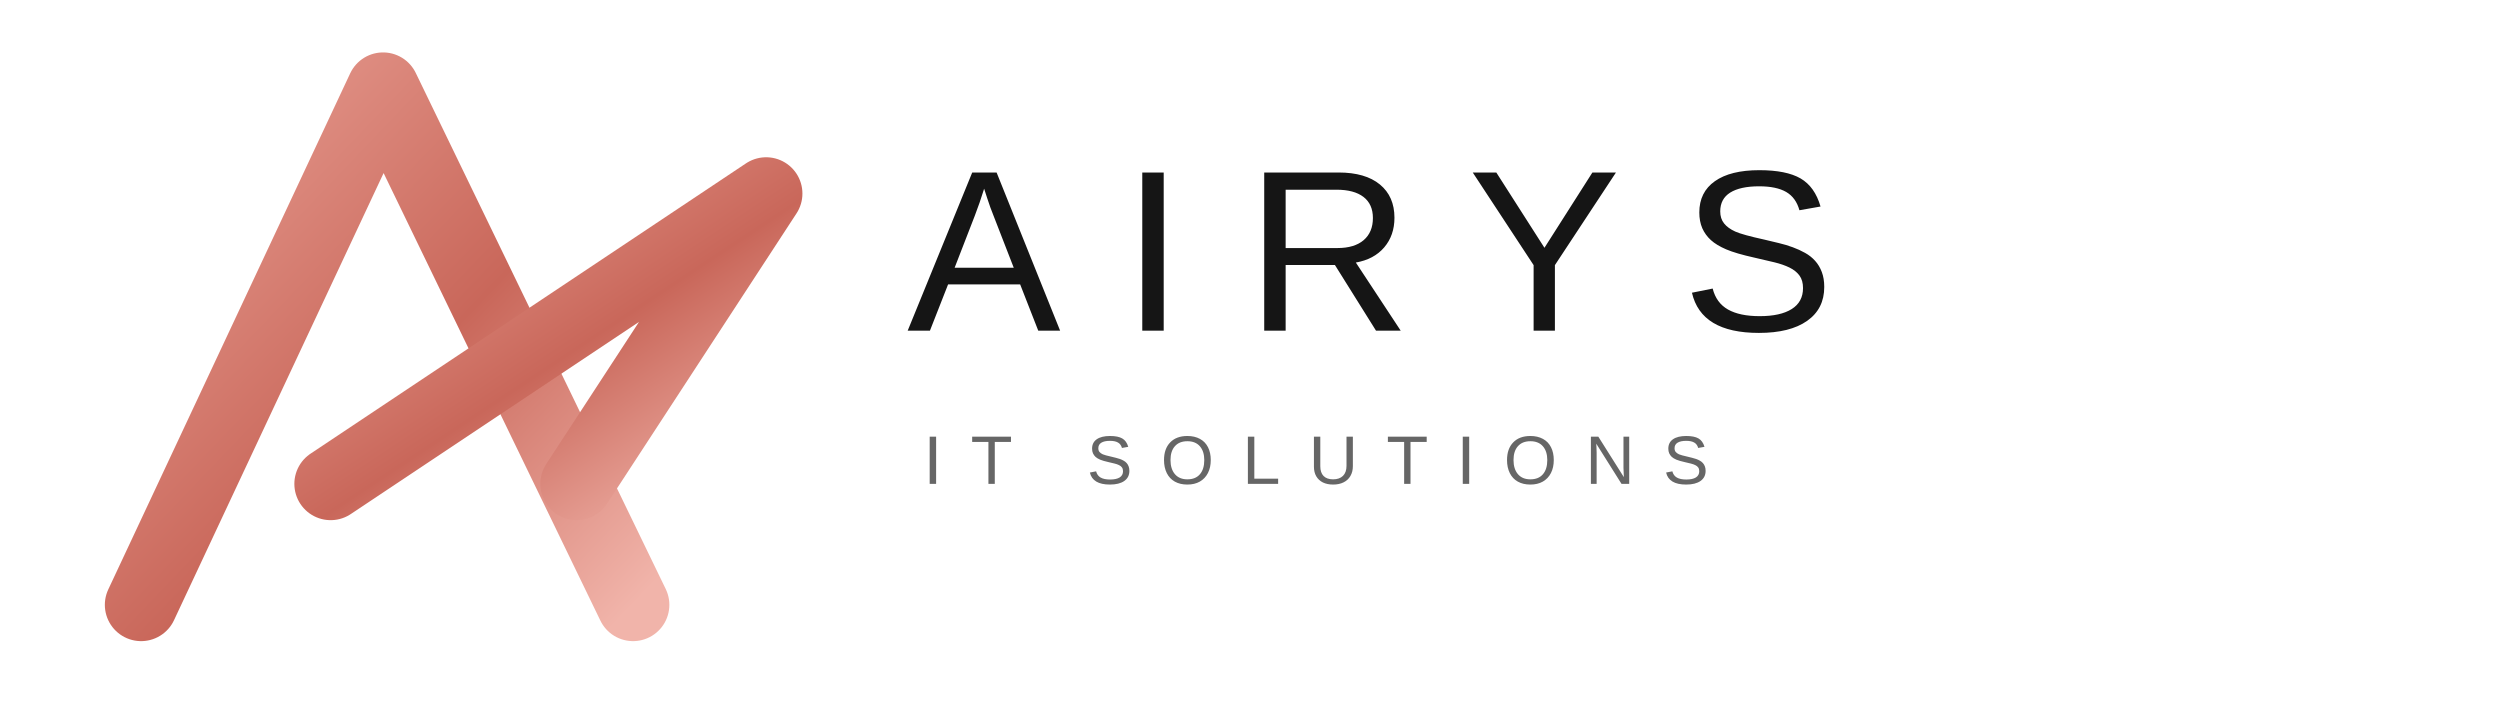
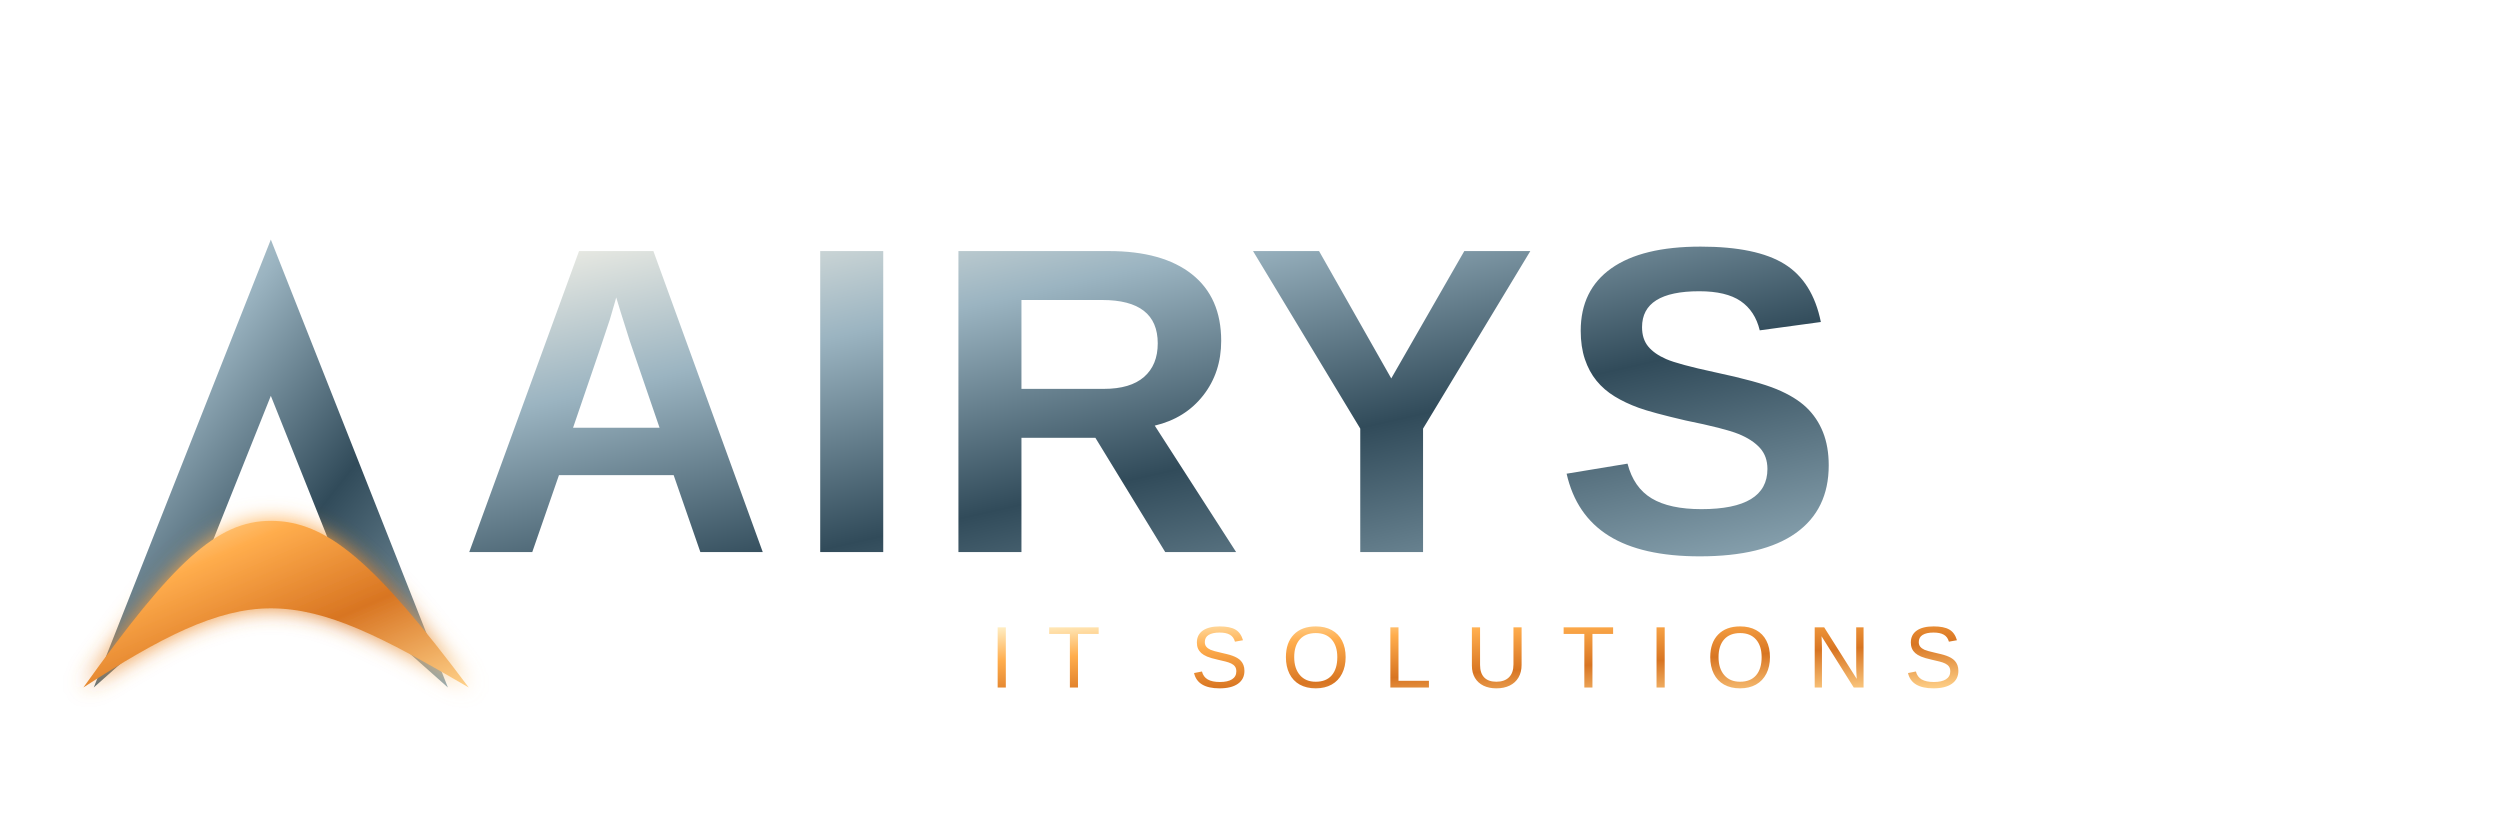
- <svg xmlns="http://www.w3.org/2000/svg" viewBox="0 0 620 180">
+ <svg xmlns="http://www.w3.org/2000/svg" viewBox="0 0 1200 400" role="img" aria-labelledby="title desc">
  <defs>
-     <linearGradient id="g" x1="0" y1="0" x2="1" y2="1">
-       <stop stop-color="#e9a095" />
-       <stop offset=".55" stop-color="#c9675a" />
-       <stop offset="1" stop-color="#f1b4aa" />
+     <linearGradient id="metal" x1="0" y1="0" x2="1" y2="1">
+       <stop offset="0" stop-color="#f5f2e8" />
+       <stop offset=".28" stop-color="#9bb4c1" />
+       <stop offset=".62" stop-color="#314b5a" />
+       <stop offset="1" stop-color="#8da7b4" />
    </linearGradient>
+     <linearGradient id="gold" x1="0" y1="0" x2="1" y2="1">
+       <stop offset="0" stop-color="#fff0c7" />
+       <stop offset=".28" stop-color="#ffad4d" />
+       <stop offset=".62" stop-color="#d87522" />
+       <stop offset="1" stop-color="#ffd28b" />
+     </linearGradient>
+     <filter id="glow" x="-30%" y="-30%" width="160%" height="160%">
+       <feGaussianBlur stdDeviation="5" result="b" />
+       <feMerge>
+         <feMergeNode in="b" />
+         <feMergeNode in="SourceGraphic" />
+       </feMerge>
+     </filter>
  </defs>
-   <g fill="none" stroke="url(#g)" stroke-width="18" stroke-linecap="round" stroke-linejoin="round">
-     <path d="M35 150 95 22l62 128" />
-     <path d="M72 100h51" />
-     <path d="M82 120 190 48 143 120" />
+   <g transform="translate(25 45)">
+     <path d="M20 285 L105 70 L190 285 L145 245 L105 145 L65 245 Z" fill="url(#metal)" />
+     <path d="M15 285 C58 225 79 205 105 205 C132 205 155 225 200 285 C159 261 132 247 105 247 C79 247 52 261 15 285Z" fill="url(#gold)" filter="url(#glow)" />
  </g>
-   <text x="225" y="82" font-family="Arial,Helvetica,sans-serif" font-size="57" letter-spacing="15" fill="#151515">AIRYS</text>
-   <text x="229" y="120" font-family="Arial,Helvetica,sans-serif" font-size="17" letter-spacing="7" fill="#666">IT SOLUTIONS</text>
+   <text x="220" y="265" font-family="Arial Black, Arial, Helvetica, sans-serif" font-size="210" font-weight="900" letter-spacing="8" fill="url(#metal)">AIRYS</text>
+   <g fill="none" stroke="url(#gold)" stroke-width="3">
+     <path d="M225 315 H430" />
+     <path d="M865 315 H1080" />
+   </g>
+   <text x="475" y="330" font-family="Arial, Helvetica, sans-serif" font-size="42" font-weight="500" letter-spacing="16" fill="url(#gold)">IT SOLUTIONS</text>
</svg>
